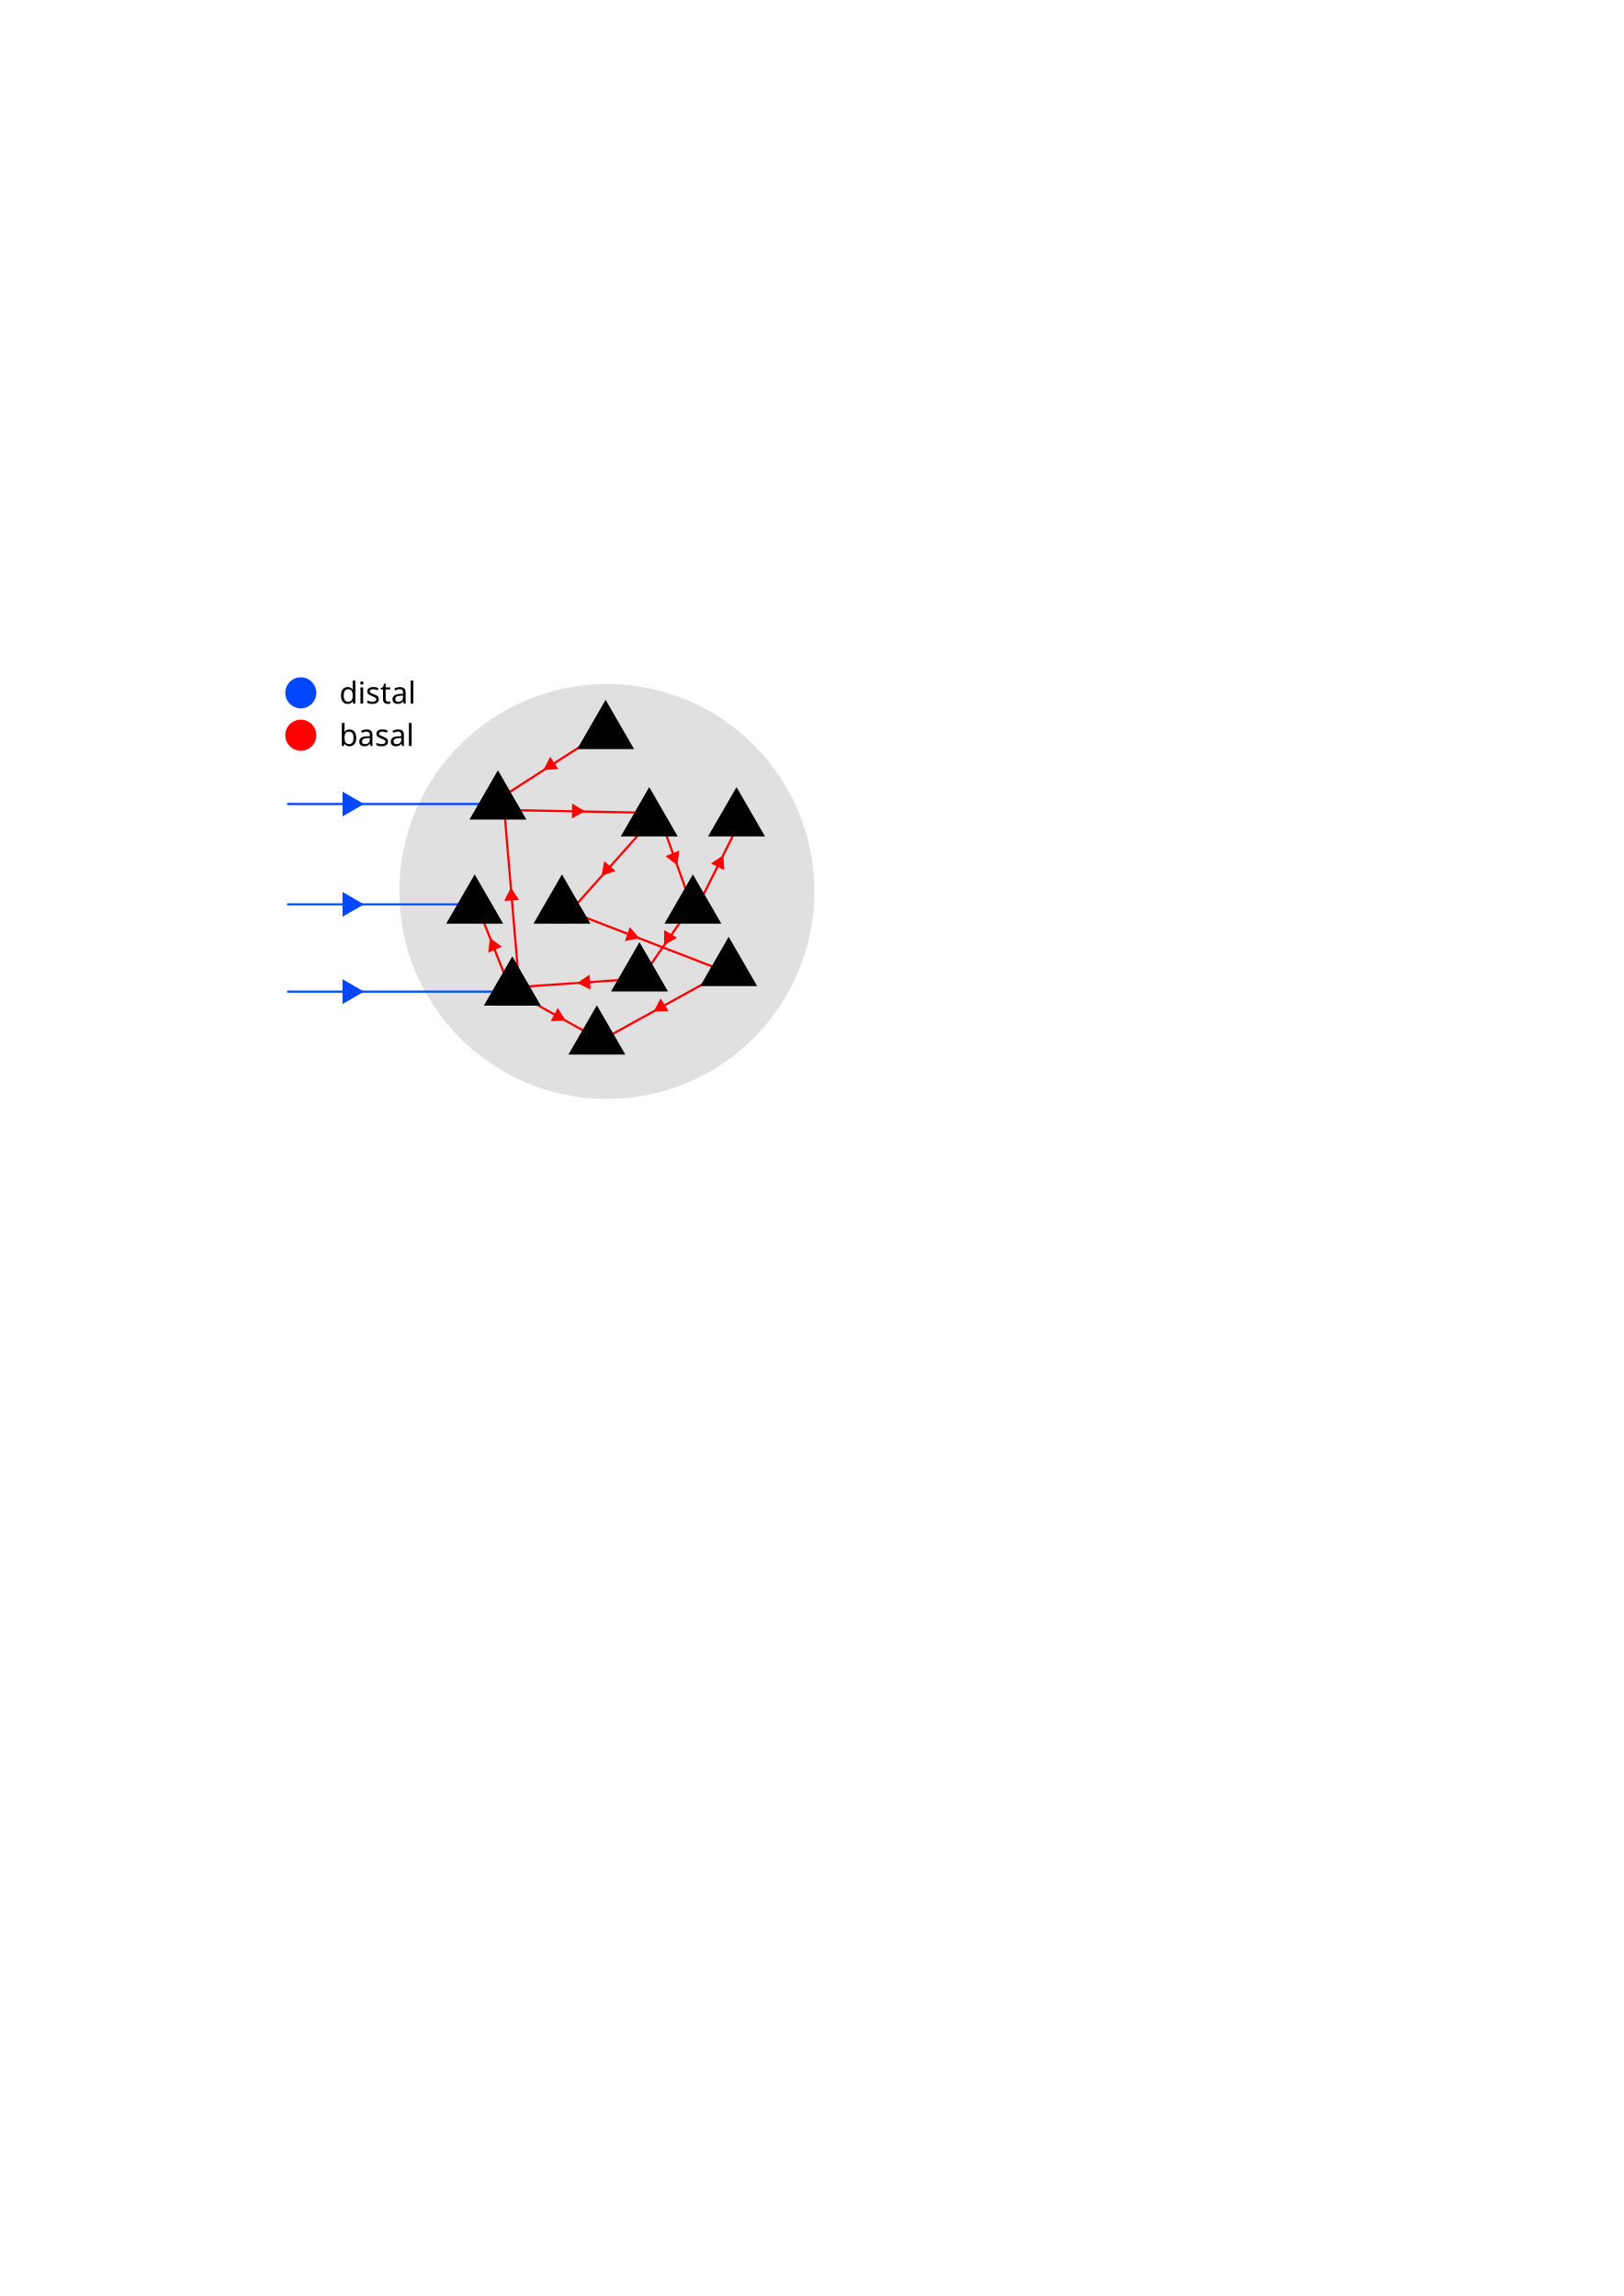
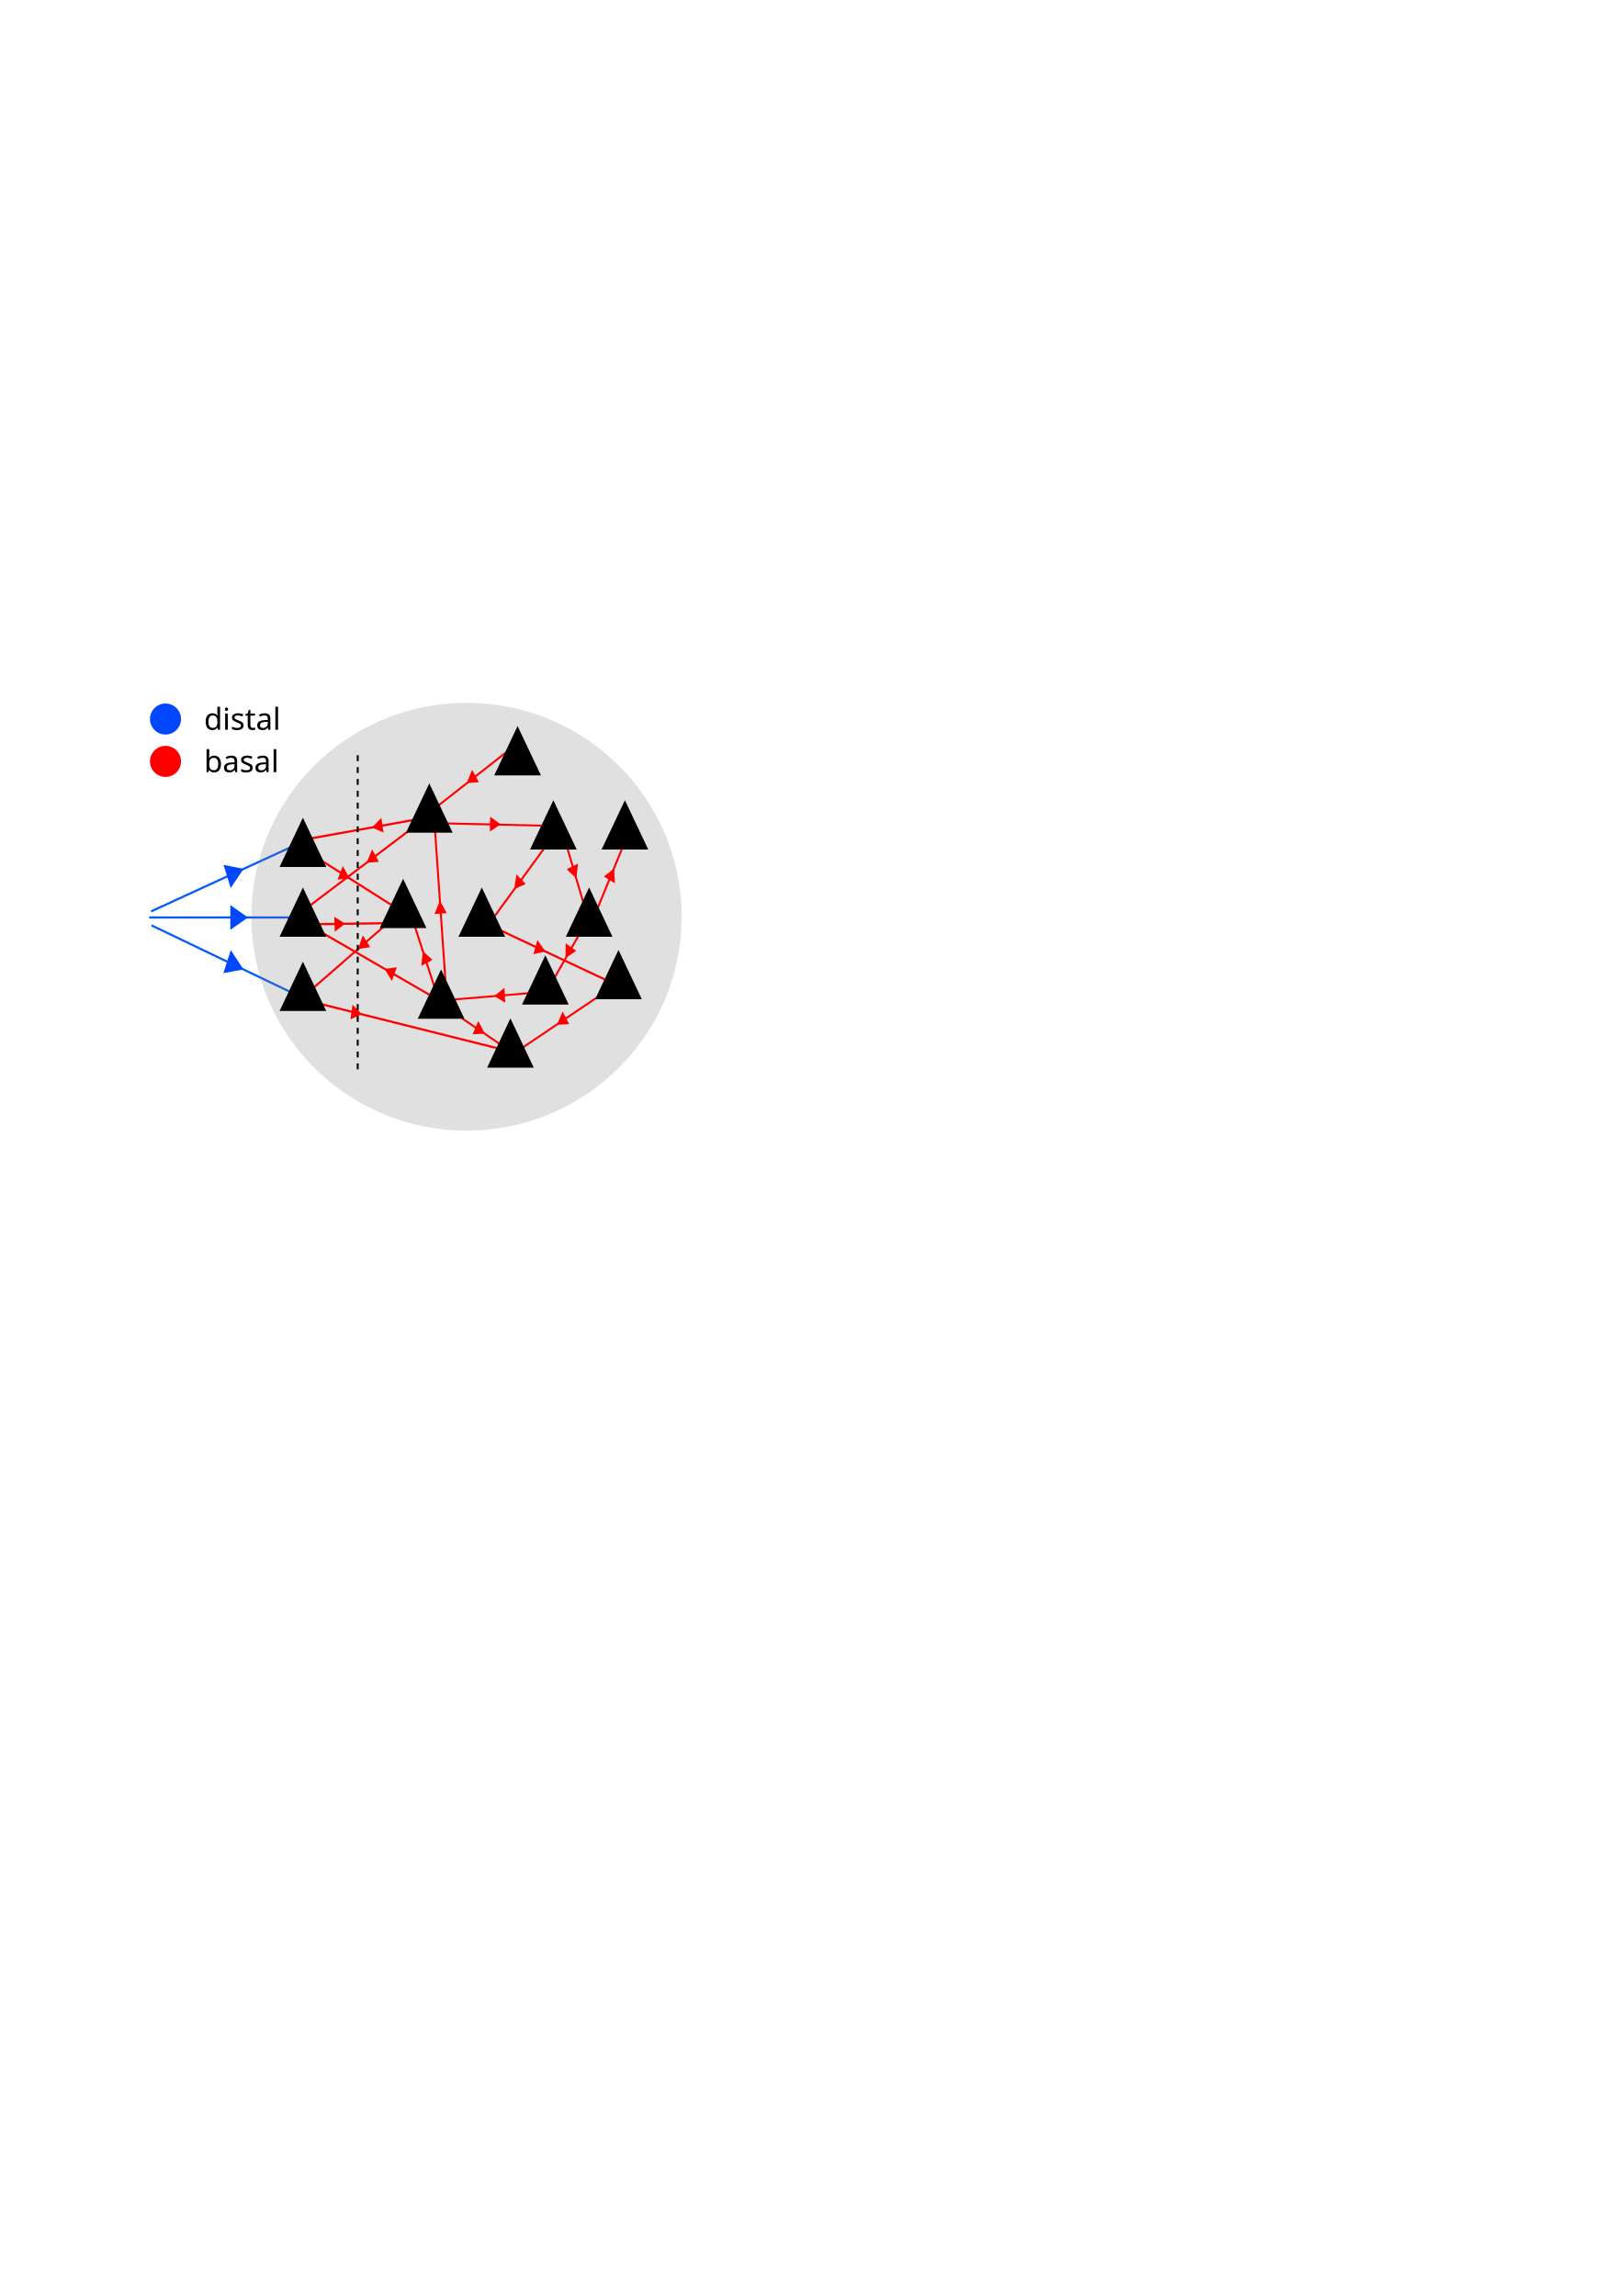
<svg xmlns="http://www.w3.org/2000/svg" width="210mm" height="297mm" viewBox="0 0 744.094 1052.362" id="svg2" version="1.1">
  <defs id="defs4" />
  <g id="layer1">
-     <circle style="opacity:0.23;fill:#757575;fill-opacity:1;stroke:none;stroke-width:1;stroke-miterlimit:4;stroke-dasharray:none;stroke-opacity:1" id="path4136" cx="278.095" cy="408.603" r="95.086" />
-     <path style="fill:none;fill-rule:evenodd;stroke:#ff0000;stroke-width:1px;stroke-linecap:butt;stroke-linejoin:miter;stroke-opacity:1" d="m 234.057,371.321 63.39,1.219" id="path4160" />
-     <path id="path4162" d="m 232.913,363.411 42.923,-27.609" style="fill:none;fill-rule:evenodd;stroke:#ff0000;stroke-width:1px;stroke-linecap:butt;stroke-linejoin:miter;stroke-opacity:1" />
-     <path style="fill:none;fill-rule:evenodd;stroke:#0047ff;stroke-width:1px;stroke-linecap:butt;stroke-linejoin:miter;stroke-opacity:1" d="m 131.598,368.511 93.67,0" id="path4182" />
-     <path style="fill:none;fill-rule:evenodd;stroke:#ff0000;stroke-width:1px;stroke-linecap:butt;stroke-linejoin:miter;stroke-opacity:1" d="m 256.481,423.145 37.641,-42.238" id="path4164" />
-     <path id="path4184" d="m 131.598,414.511 85.05,0" style="fill:none;fill-rule:evenodd;stroke:#005bff;stroke-width:1px;stroke-linecap:butt;stroke-linejoin:miter;stroke-opacity:1" />
-     <path id="path4166" d="m 236.93,452.448 59.676,-4.134" style="fill:none;fill-rule:evenodd;stroke:#ff0000;stroke-width:1px;stroke-linecap:butt;stroke-linejoin:miter;stroke-opacity:1" />
-     <path style="fill:none;fill-rule:evenodd;stroke:#ff0000;stroke-width:1px;stroke-linecap:butt;stroke-linejoin:miter;stroke-opacity:1" d="M 233.943,453.652 215.479,406.882" id="path4168" />
-     <path style="opacity:1;fill:#000000;fill-opacity:1;stroke:none;stroke-width:1;stroke-miterlimit:4;stroke-dasharray:none;stroke-opacity:1" id="path4138" d="m 290.578,343.365 -13.046,0 -13.046,0 6.523,-11.298 6.523,-11.298 6.523,11.298 z" />
-     <path id="path4170" d="m 237.777,450.162 -6.627,-78.392" style="fill:none;fill-rule:evenodd;stroke:#ff0000;stroke-width:1px;stroke-linecap:butt;stroke-linejoin:miter;stroke-opacity:1" />
-     <path style="fill:none;fill-rule:evenodd;stroke:#0055ff;stroke-width:1px;stroke-linecap:butt;stroke-linejoin:miter;stroke-opacity:1" d="m 131.598,454.511 104.014,0" id="path4186" />
-     <path style="fill:none;fill-rule:evenodd;stroke:#ff0000;stroke-width:1px;stroke-linecap:butt;stroke-linejoin:miter;stroke-opacity:1" d="m 294.314,447.722 25.365,-36.535" id="path4172" />
-     <path d="m 241.232,375.645 -13.046,0 -13.046,0 6.523,-11.298 6.523,-11.298 6.523,11.298 z" id="path4140" style="opacity:1;fill:#000000;fill-opacity:1;stroke:none;stroke-width:1;stroke-miterlimit:4;stroke-dasharray:none;stroke-opacity:1" />
-     <path style="fill:none;fill-rule:evenodd;stroke:#ff0000;stroke-width:1px;stroke-linecap:butt;stroke-linejoin:miter;stroke-opacity:1" d="m 303.137,376.603 15.035,41.854 21.13,-42.26" id="path4174" />
-     <path style="opacity:1;fill:#000000;fill-opacity:1;stroke:none;stroke-width:1;stroke-miterlimit:4;stroke-dasharray:none;stroke-opacity:1" id="path4142" d="m 310.578,383.365 -13.046,0 -13.046,0 6.523,-11.298 6.523,-11.298 6.523,11.298 z" />
-     <path style="fill:none;fill-rule:evenodd;stroke:#ff0000;stroke-width:1px;stroke-linecap:butt;stroke-linejoin:miter;stroke-opacity:1" d="m 237.714,455.842 38.603,21.537" id="path4176" />
-     <path style="fill:none;fill-rule:evenodd;stroke:#ff0000;stroke-width:1px;stroke-linecap:butt;stroke-linejoin:miter;stroke-opacity:1" d="M 332.394,445.276 262.908,418.457" id="path4178" />
-     <path d="m 270.578,423.365 -13.046,0 -13.046,0 6.523,-11.298 6.523,-11.298 6.523,11.298 z" id="path4144" style="opacity:1;fill:#000000;fill-opacity:1;stroke:none;stroke-width:1;stroke-miterlimit:4;stroke-dasharray:none;stroke-opacity:1" />
-     <path style="opacity:1;fill:#000000;fill-opacity:1;stroke:none;stroke-width:1;stroke-miterlimit:4;stroke-dasharray:none;stroke-opacity:1" id="path4146" d="m 230.578,423.365 -13.046,0 -13.046,0 6.523,-11.298 6.523,-11.298 6.523,11.298 z" />
-     <path style="fill:none;fill-rule:evenodd;stroke:#ff0000;stroke-width:1px;stroke-linecap:butt;stroke-linejoin:miter;stroke-opacity:1" d="m 330.362,446.496 -53.638,29.663" id="path4180" />
-     <path d="m 247.823,460.927 -13.046,0 -13.046,0 6.523,-11.298 6.523,-11.298 6.523,11.298 z" id="path4148" style="opacity:1;fill:#000000;fill-opacity:1;stroke:none;stroke-width:1;stroke-miterlimit:4;stroke-dasharray:none;stroke-opacity:1" />
-     <path style="opacity:1;fill:#000000;fill-opacity:1;stroke:none;stroke-width:1;stroke-miterlimit:4;stroke-dasharray:none;stroke-opacity:1" id="path4150" d="m 330.578,423.365 -13.046,0 -13.046,0 6.523,-11.298 6.523,-11.298 6.523,11.298 z" />
-     <path d="m 306.108,454.426 -13.046,0 -13.046,0 6.523,-11.298 6.523,-11.298 6.523,11.298 z" id="path4152" style="opacity:1;fill:#000000;fill-opacity:1;stroke:none;stroke-width:1;stroke-miterlimit:4;stroke-dasharray:none;stroke-opacity:1" />
-     <path style="opacity:1;fill:#000000;fill-opacity:1;stroke:none;stroke-width:1;stroke-miterlimit:4;stroke-dasharray:none;stroke-opacity:1" id="path4154" d="m 350.578,383.365 -13.046,0 -13.046,0 6.523,-11.298 6.523,-11.298 6.523,11.298 z" />
-     <path d="m 346.984,451.987 -13.046,0 -13.046,0 6.523,-11.298 6.523,-11.298 6.523,11.298 z" id="path4156" style="opacity:1;fill:#000000;fill-opacity:1;stroke:none;stroke-width:1;stroke-miterlimit:4;stroke-dasharray:none;stroke-opacity:1" />
-     <path style="opacity:1;fill:#000000;fill-opacity:1;stroke:none;stroke-width:1;stroke-miterlimit:4;stroke-dasharray:none;stroke-opacity:1" id="path4158" d="m 286.578,483.365 -13.046,0 -13.046,0 6.523,-11.298 6.523,-11.298 6.523,11.298 z" />
-     <text xml:space="preserve" style="font-style:normal;font-variant:normal;font-weight:500;font-stretch:normal;font-size:13.867px;line-height:125%;font-family:'CMU Sans Serif';-inkscape-font-specification:'CMU Sans Serif, Medium';text-align:start;letter-spacing:0px;word-spacing:0px;writing-mode:lr-tb;text-anchor:start;fill:#000000;fill-opacity:1;stroke:none;stroke-width:1px;stroke-linecap:butt;stroke-linejoin:miter;stroke-opacity:1" x="155.487" y="322.491" id="text4188">
-       <tspan id="tspan4190" x="155.487" y="322.491">distal</tspan>
-     </text>
-     <text id="text4192" y="341.905" x="155.487" style="font-style:normal;font-variant:normal;font-weight:500;font-stretch:normal;font-size:13.867px;line-height:125%;font-family:'CMU Sans Serif';-inkscape-font-specification:'CMU Sans Serif, Medium';text-align:start;letter-spacing:0px;word-spacing:0px;writing-mode:lr-tb;text-anchor:start;fill:#000000;fill-opacity:1;stroke:none;stroke-width:1px;stroke-linecap:butt;stroke-linejoin:miter;stroke-opacity:1" xml:space="preserve">
-       <tspan y="341.905" x="155.487" id="tspan4194">basal</tspan>
-     </text>
-     <circle style="opacity:1;fill:#0047ff;fill-opacity:1;stroke:none;stroke-width:1;stroke-miterlimit:4;stroke-dasharray:none;stroke-opacity:1" id="path4196" cx="137.848" cy="317.561" r="7.111" />
-     <circle r="7.111" cy="336.975" cx="137.848" id="circle4200" style="opacity:1;fill:#ff0000;fill-opacity:1;stroke:none;stroke-width:1;stroke-miterlimit:4;stroke-dasharray:none;stroke-opacity:1" />
-     <path style="opacity:1;fill:#0047ff;fill-opacity:1;stroke:none;stroke-width:1;stroke-miterlimit:4;stroke-dasharray:none;stroke-opacity:1" id="path4202" d="m 156.966,374.191 0,-5.68 0,-5.68 4.919,2.84 4.919,2.84 -4.919,2.84 z" />
-     <path d="m 156.966,420.191 0,-5.68 0,-5.68 4.919,2.84 4.919,2.84 -4.919,2.84 z" id="path4204" style="opacity:1;fill:#0047ff;fill-opacity:1;stroke:none;stroke-width:1;stroke-miterlimit:4;stroke-dasharray:none;stroke-opacity:1" />
-     <path style="opacity:1;fill:#0047ff;fill-opacity:1;stroke:none;stroke-width:1;stroke-miterlimit:4;stroke-dasharray:none;stroke-opacity:1" id="path4206" d="m 156.966,460.191 0,-5.68 0,-5.68 4.919,2.84 4.919,2.84 -4.919,2.84 z" />
-     <path d="m 248.534,355.512 0,-5.68 0,-5.68 4.919,2.84 4.919,2.84 -4.919,2.84 z" id="path4208" style="opacity:1;fill:#ff0000;fill-opacity:1;stroke:none;stroke-width:1;stroke-miterlimit:4;stroke-dasharray:none;stroke-opacity:1" transform="matrix(0.5391611,0.2680851,-0.2680851,0.5391611,210.3888,94.623)" />
-     <path transform="matrix(0.5391611,0.2680851,-0.2680851,0.5391611,192.3888,154.623)" style="opacity:1;fill:#ff0000;fill-opacity:1;stroke:none;stroke-width:1;stroke-miterlimit:4;stroke-dasharray:none;stroke-opacity:1" id="path4210" d="m 248.534,355.512 0,-5.68 0,-5.68 4.919,2.84 4.919,2.84 -4.919,2.84 z" />
-     <path d="m 248.534,355.512 0,-5.68 0,-5.68 4.919,2.84 4.919,2.84 -4.919,2.84 z" id="path4212" style="opacity:1;fill:#ff0000;fill-opacity:1;stroke:none;stroke-width:1;stroke-miterlimit:4;stroke-dasharray:none;stroke-opacity:1" transform="matrix(0.5980171,0.07028456,-0.07028456,0.5980171,100.0951,206.5718)" />
-     <path d="m 248.534,355.512 0,-5.68 0,-5.68 4.919,2.84 4.919,2.84 -4.919,2.84 z" id="path4214" style="opacity:1;fill:#ff0000;fill-opacity:1;stroke:none;stroke-width:1;stroke-miterlimit:4;stroke-dasharray:none;stroke-opacity:1" transform="matrix(0.6020144,0.01195683,-0.01195683,0.6020144,116.6993,158.1473)" />
-     <path transform="matrix(0.5919562,0.1102369,-0.1102369,0.5919562,167.7152,163.6288)" style="opacity:1;fill:#ff0000;fill-opacity:1;stroke:none;stroke-width:1;stroke-miterlimit:4;stroke-dasharray:none;stroke-opacity:1" id="path4216" d="m 248.534,355.512 0,-5.68 0,-5.68 4.919,2.84 4.919,2.84 -4.919,2.84 z" />
-     <path d="m 248.534,355.512 0,-5.68 0,-5.68 4.919,2.84 4.919,2.84 -4.919,2.84 z" id="path4218" style="opacity:1;fill:#ff0000;fill-opacity:1;stroke:none;stroke-width:1;stroke-miterlimit:4;stroke-dasharray:none;stroke-opacity:1" transform="matrix(0.5680014,0.199847,-0.199847,0.5680014,216.2338,179.7313)" />
-     <path transform="matrix(0.3324854,0.5020138,-0.5020138,0.3324854,360.3331,207.5565)" style="opacity:1;fill:#ff0000;fill-opacity:1;stroke:none;stroke-width:1;stroke-miterlimit:4;stroke-dasharray:none;stroke-opacity:1" id="path4220" d="m 248.534,355.512 0,-5.68 0,-5.68 4.919,2.84 4.919,2.84 -4.919,2.84 z" />
-     <path d="m 248.534,355.512 0,-5.68 0,-5.68 4.919,2.84 4.919,2.84 -4.919,2.84 z" id="path4222" style="opacity:1;fill:#ff0000;fill-opacity:1;stroke:none;stroke-width:1;stroke-miterlimit:4;stroke-dasharray:none;stroke-opacity:1" transform="matrix(0.6020741,0.00843189,-0.00843189,0.6020741,157.6685,217.0156)" />
-     <path transform="matrix(0.5325617,0.2809669,-0.2809669,0.5325617,267.0601,204.5022)" style="opacity:1;fill:#ff0000;fill-opacity:1;stroke:none;stroke-width:1;stroke-miterlimit:4;stroke-dasharray:none;stroke-opacity:1" id="path4224" d="m 248.534,355.512 0,-5.68 0,-5.68 4.919,2.84 4.919,2.84 -4.919,2.84 z" />
-     <path d="m 248.534,355.512 0,-5.68 0,-5.68 4.919,2.84 4.919,2.84 -4.919,2.84 z" id="path4226" style="opacity:1;fill:#ff0000;fill-opacity:1;stroke:none;stroke-width:1;stroke-miterlimit:4;stroke-dasharray:none;stroke-opacity:1" transform="matrix(0.5325617,0.2809669,-0.2809669,0.5325617,219.9236,208.8705)" />
-     <path transform="matrix(0.3306775,0.5032065,-0.5032065,0.3306775,422.4953,153.1367)" style="opacity:1;fill:#ff0000;fill-opacity:1;stroke:none;stroke-width:1;stroke-miterlimit:4;stroke-dasharray:none;stroke-opacity:1" id="path4228" d="m 248.534,355.512 0,-5.68 0,-5.68 4.919,2.84 4.919,2.84 -4.919,2.84 z" />
-     <path d="m 248.534,355.512 0,-5.68 0,-5.68 4.919,2.84 4.919,2.84 -4.919,2.84 z" id="path4230" style="opacity:1;fill:#ff0000;fill-opacity:1;stroke:none;stroke-width:1;stroke-miterlimit:4;stroke-dasharray:none;stroke-opacity:1" transform="matrix(0.2256869,0.5582381,-0.5582381,0.2256869,447.3535,173.4221)" />
+     <g id="g4851" transform="translate(-62,12)">
+       <text id="text4188" y="322.491" x="155.487" style="font-style:normal;font-variant:normal;font-weight:500;font-stretch:normal;font-size:13.867px;line-height:125%;font-family:'CMU Sans Serif';-inkscape-font-specification:'CMU Sans Serif, Medium';text-align:start;letter-spacing:0px;word-spacing:0px;writing-mode:lr-tb;text-anchor:start;fill:#000000;fill-opacity:1;stroke:none;stroke-width:1px;stroke-linecap:butt;stroke-linejoin:miter;stroke-opacity:1" xml:space="preserve">
+         <tspan y="322.491" x="155.487" id="tspan4190">distal</tspan>
+       </text>
+       <text xml:space="preserve" style="font-style:normal;font-variant:normal;font-weight:500;font-stretch:normal;font-size:13.867px;line-height:125%;font-family:'CMU Sans Serif';-inkscape-font-specification:'CMU Sans Serif, Medium';text-align:start;letter-spacing:0px;word-spacing:0px;writing-mode:lr-tb;text-anchor:start;fill:#000000;fill-opacity:1;stroke:none;stroke-width:1px;stroke-linecap:butt;stroke-linejoin:miter;stroke-opacity:1" x="155.487" y="341.905" id="text4192">
+         <tspan id="tspan4194" x="155.487" y="341.905">basal</tspan>
+       </text>
+       <circle r="7.111" cy="317.561" cx="137.848" id="path4196" style="opacity:1;fill:#0047ff;fill-opacity:1;stroke:none;stroke-width:1;stroke-miterlimit:4;stroke-dasharray:none;stroke-opacity:1" />
+       <circle style="opacity:1;fill:#ff0000;fill-opacity:1;stroke:none;stroke-width:1;stroke-miterlimit:4;stroke-dasharray:none;stroke-opacity:1" id="circle4200" cx="137.848" cy="336.975" r="7.111" />
+     </g>
+     <g id="g4835" transform="matrix(0.8198249,0,0,1,9.663864,6.010356)">
+       <path style="fill:none;fill-rule:evenodd;stroke:#005bff;stroke-width:1px;stroke-linecap:butt;stroke-linejoin:miter;stroke-opacity:1" d="m 71.598,414.511 85.05,0" id="path4184" />
+       <path style="opacity:1;fill:#0047ff;fill-opacity:1;stroke:none;stroke-width:1;stroke-miterlimit:4;stroke-dasharray:none;stroke-opacity:1" id="path4204" d="m 116.966,420.191 0,-5.68 0,-5.68 4.919,2.84 4.919,2.84 -4.919,2.84 z" />
+     </g>
+     <g id="g4839" transform="matrix(0.7671782,-0.3525765,0.289051,0.935783,-105.4694,55.06633)">
+       <path id="path4841" d="m 71.598,414.511 85.05,0" style="fill:none;fill-rule:evenodd;stroke:#005bff;stroke-width:1px;stroke-linecap:butt;stroke-linejoin:miter;stroke-opacity:1" />
+       <path d="m 116.966,420.191 0,-5.68 0,-5.68 4.919,2.84 4.919,2.84 -4.919,2.84 z" id="path4843" style="opacity:1;fill:#0047ff;fill-opacity:1;stroke:none;stroke-width:1;stroke-miterlimit:4;stroke-dasharray:none;stroke-opacity:1" />
+     </g>
+     <g id="g4845" transform="matrix(0.7629497,0.3659737,-0.3000344,0.9306252,139.1956,12.18775)">
+       <path id="path4847" d="m 71.598,414.511 85.05,0" style="fill:none;fill-rule:evenodd;stroke:#005bff;stroke-width:1px;stroke-linecap:butt;stroke-linejoin:miter;stroke-opacity:1" />
+       <path d="m 116.966,420.191 0,-5.68 0,-5.68 4.919,2.84 4.919,2.84 -4.919,2.84 z" id="path4849" style="opacity:1;fill:#0047ff;fill-opacity:1;stroke:none;stroke-width:1;stroke-miterlimit:4;stroke-dasharray:none;stroke-opacity:1" />
+     </g>
+     <ellipse style="opacity:0.23;fill:#757575;fill-opacity:1;stroke:none;stroke-width:1;stroke-miterlimit:4;stroke-dasharray:none;stroke-opacity:1" id="path4136" cx="213.8" cy="420.172" rx="98.591" ry="98.028" />
+     <g transform="matrix(-0.8175424,-0.07456891,0.06113345,-0.9972159,389.5733,894.834)" id="g4795">
+       <path id="path4797" d="M 332.394,445.276 262.908,418.457" style="fill:none;fill-rule:evenodd;stroke:#ff0000;stroke-width:1px;stroke-linecap:butt;stroke-linejoin:miter;stroke-opacity:1" />
+       <path transform="matrix(0.5680014,0.199847,-0.199847,0.5680014,216.2338,179.7313)" style="opacity:1;fill:#ff0000;fill-opacity:1;stroke:none;stroke-width:1;stroke-miterlimit:4;stroke-dasharray:none;stroke-opacity:1" id="path4799" d="m 248.534,355.512 0,-5.68 0,-5.68 4.919,2.84 4.919,2.84 -4.919,2.84 z" />
+     </g>
+     <g transform="matrix(0.8147328,0.1112823,-0.09123199,0.9937888,-39.27171,-57.37976)" id="g4811">
+       <path id="path4813" d="M 332.394,445.276 262.908,418.457" style="fill:none;fill-rule:evenodd;stroke:#ff0000;stroke-width:1px;stroke-linecap:butt;stroke-linejoin:miter;stroke-opacity:1" />
+       <path transform="matrix(0.5680014,0.199847,-0.199847,0.5680014,216.2338,179.7313)" style="opacity:1;fill:#ff0000;fill-opacity:1;stroke:none;stroke-width:1;stroke-miterlimit:4;stroke-dasharray:none;stroke-opacity:1" id="path4815" d="m 248.534,355.512 0,-5.68 0,-5.68 4.919,2.84 4.919,2.84 -4.919,2.84 z" />
+     </g>
+     <g id="g4817" transform="matrix(-0.7136119,0.4922669,-0.4035726,-0.8704443,553.1842,609.3545)">
+       <path style="fill:none;fill-rule:evenodd;stroke:#ff0000;stroke-width:1px;stroke-linecap:butt;stroke-linejoin:miter;stroke-opacity:1" d="M 332.394,445.276 262.908,418.457" id="path4819" />
+       <path d="m 248.534,355.512 0,-5.68 0,-5.68 4.919,2.84 4.919,2.84 -4.919,2.84 z" id="path4821" style="opacity:1;fill:#ff0000;fill-opacity:1;stroke:none;stroke-width:1;stroke-miterlimit:4;stroke-dasharray:none;stroke-opacity:1" transform="matrix(0.5680014,0.199847,-0.199847,0.5680014,216.2338,179.7313)" />
+     </g>
+     <path style="fill:none;fill-rule:evenodd;stroke:#ff0000;stroke-width:0.905px;stroke-linecap:butt;stroke-linejoin:miter;stroke-opacity:1" d="m 201.55,377.331 51.969,1.219" id="path4160" />
+     <path id="path4162" d="M 200.612,369.422 235.801,341.812" style="fill:none;fill-rule:evenodd;stroke:#ff0000;stroke-width:0.905px;stroke-linecap:butt;stroke-linejoin:miter;stroke-opacity:1" />
+     <path style="fill:none;fill-rule:evenodd;stroke:#ff0000;stroke-width:0.905px;stroke-linecap:butt;stroke-linejoin:miter;stroke-opacity:1" d="m 219.934,429.155 30.859,-42.238" id="path4164" />
+     <path id="path4166" d="m 203.905,458.458 48.924,-4.134" style="fill:none;fill-rule:evenodd;stroke:#ff0000;stroke-width:0.905px;stroke-linecap:butt;stroke-linejoin:miter;stroke-opacity:1" />
+     <path style="fill:none;fill-rule:evenodd;stroke:#ff0000;stroke-width:0.905px;stroke-linecap:butt;stroke-linejoin:miter;stroke-opacity:1" d="M 201.456,459.662 186.319,412.892" id="path4168" />
+     <path style="opacity:1;fill:#000000;fill-opacity:1;stroke:none;stroke-width:1;stroke-miterlimit:4;stroke-dasharray:none;stroke-opacity:1" id="path4138" d="m 290.578,349.365 -13.046,0 -13.046,0 6.523,-11.298 6.523,-11.298 6.523,11.298 z" transform="matrix(0.8198249,0,0,1,9.663864,6.010356)" />
+     <g id="g4789" transform="matrix(-0.494164,0.7979167,-0.654152,-0.6027677,594.1871,420.808)">
+       <path style="fill:none;fill-rule:evenodd;stroke:#ff0000;stroke-width:1px;stroke-linecap:butt;stroke-linejoin:miter;stroke-opacity:1" d="M 332.394,445.276 262.908,418.457" id="path4791" />
+       <path d="m 248.534,355.512 0,-5.68 0,-5.68 4.919,2.84 4.919,2.84 -4.919,2.84 z" id="path4793" style="opacity:1;fill:#ff0000;fill-opacity:1;stroke:none;stroke-width:1;stroke-miterlimit:4;stroke-dasharray:none;stroke-opacity:1" transform="matrix(0.5680014,0.199847,-0.199847,0.5680014,216.2338,179.7313)" />
+     </g>
+     <g transform="matrix(-0.4506978,0.83533,-0.6848243,-0.5497489,590.7019,426.6118)" id="g4829">
+       <path id="path4831" d="M 332.394,445.276 262.908,418.457" style="fill:none;fill-rule:evenodd;stroke:#ff0000;stroke-width:1px;stroke-linecap:butt;stroke-linejoin:miter;stroke-opacity:1" />
+       <path transform="matrix(0.5680014,0.199847,-0.199847,0.5680014,216.2338,179.7313)" style="opacity:1;fill:#ff0000;fill-opacity:1;stroke:none;stroke-width:1;stroke-miterlimit:4;stroke-dasharray:none;stroke-opacity:1" id="path4833" d="m 248.534,355.512 0,-5.68 0,-5.68 4.919,2.84 4.919,2.84 -4.919,2.84 z" />
+     </g>
+     <g transform="matrix(0.808474,-0.1658291,0.1359508,0.9861545,-129.5518,89.34968)" id="g4823">
+       <path id="path4825" d="M 372.883,460.993 262.908,418.457" style="fill:none;fill-rule:evenodd;stroke:#ff0000;stroke-width:1px;stroke-linecap:butt;stroke-linejoin:miter;stroke-opacity:1" />
+       <path transform="matrix(0.5680014,0.199847,-0.199847,0.5680014,216.2338,179.7313)" style="opacity:1;fill:#ff0000;fill-opacity:1;stroke:none;stroke-width:1;stroke-miterlimit:4;stroke-dasharray:none;stroke-opacity:1" id="path4827" d="m 248.534,355.512 0,-5.68 0,-5.68 4.919,2.84 4.919,2.84 -4.919,2.84 z" />
+     </g>
+     <path id="path4170" d="m 204.599,456.172 -5.433,-78.392" style="fill:none;fill-rule:evenodd;stroke:#ff0000;stroke-width:0.905px;stroke-linecap:butt;stroke-linejoin:miter;stroke-opacity:1" />
+     <path style="fill:none;fill-rule:evenodd;stroke:#ff0000;stroke-width:0.905px;stroke-linecap:butt;stroke-linejoin:miter;stroke-opacity:1" d="M 250.95,453.732 271.745,417.197" id="path4172" />
+     <path d="m 241.232,375.645 -13.046,0 -13.046,0 6.523,-11.298 6.523,-11.298 6.523,11.298 z" id="path4140" style="opacity:1;fill:#000000;fill-opacity:1;stroke:none;stroke-width:1;stroke-miterlimit:4;stroke-dasharray:none;stroke-opacity:1" transform="matrix(0.8198249,0,0,1,9.663864,6.010356)" />
+     <path style="fill:none;fill-rule:evenodd;stroke:#ff0000;stroke-width:0.905px;stroke-linecap:butt;stroke-linejoin:miter;stroke-opacity:1" d="m 258.183,382.614 12.326,41.854 17.323,-42.26" id="path4174" />
+     <path style="opacity:1;fill:#000000;fill-opacity:1;stroke:none;stroke-width:1;stroke-miterlimit:4;stroke-dasharray:none;stroke-opacity:1" id="path4142" d="m 310.578,383.365 -13.046,0 -13.046,0 6.523,-11.298 6.523,-11.298 6.523,11.298 z" transform="matrix(0.8198249,0,0,1,9.663864,6.010356)" />
+     <path style="fill:none;fill-rule:evenodd;stroke:#ff0000;stroke-width:0.905px;stroke-linecap:butt;stroke-linejoin:miter;stroke-opacity:1" d="m 204.548,461.852 31.648,21.537" id="path4176" />
+     <g id="g4785" transform="matrix(0.8198249,0,0,1,9.663864,6.010356)">
+       <path id="path4178" d="M 332.394,445.276 262.908,418.457" style="fill:none;fill-rule:evenodd;stroke:#ff0000;stroke-width:1px;stroke-linecap:butt;stroke-linejoin:miter;stroke-opacity:1" />
+       <path transform="matrix(0.5680014,0.199847,-0.199847,0.5680014,216.2338,179.7313)" style="opacity:1;fill:#ff0000;fill-opacity:1;stroke:none;stroke-width:1;stroke-miterlimit:4;stroke-dasharray:none;stroke-opacity:1" id="path4218" d="m 248.534,355.512 0,-5.68 0,-5.68 4.919,2.84 4.919,2.84 -4.919,2.84 z" />
+     </g>
+     <path d="m 270.578,423.365 -13.046,0 -13.046,0 6.523,-11.298 6.523,-11.298 6.523,11.298 z" id="path4144" style="opacity:1;fill:#000000;fill-opacity:1;stroke:none;stroke-width:1;stroke-miterlimit:4;stroke-dasharray:none;stroke-opacity:1" transform="matrix(0.8198249,0,0,1,9.663864,6.010356)" />
+     <g id="g4801" transform="matrix(0.7613586,-0.3708709,0.3040492,0.9286844,-195.7424,132.6613)">
+       <path style="fill:none;fill-rule:evenodd;stroke:#ff0000;stroke-width:1px;stroke-linecap:butt;stroke-linejoin:miter;stroke-opacity:1" d="M 332.394,445.276 262.908,418.457" id="path4803" />
+       <path d="m 248.534,355.512 0,-5.68 0,-5.68 4.919,2.84 4.919,2.84 -4.919,2.84 z" id="path4805" style="opacity:1;fill:#ff0000;fill-opacity:1;stroke:none;stroke-width:1;stroke-miterlimit:4;stroke-dasharray:none;stroke-opacity:1" transform="matrix(0.5680014,0.199847,-0.199847,0.5680014,216.2338,179.7313)" />
+     </g>
+     <path style="opacity:1;fill:#000000;fill-opacity:1;stroke:none;stroke-width:1;stroke-miterlimit:4;stroke-dasharray:none;stroke-opacity:1" id="path4146" d="m 170.578,423.365 -13.046,0 -13.046,0 6.523,-11.298 6.523,-11.298 6.523,11.298 z" transform="matrix(0.8198249,0,0,1,9.663864,6.010356)" />
+     <path style="fill:none;fill-rule:evenodd;stroke:#ff0000;stroke-width:0.905px;stroke-linecap:butt;stroke-linejoin:miter;stroke-opacity:1" d="m 280.503,452.506 -43.974,29.663" id="path4180" />
+     <path d="m 247.823,460.927 -13.046,0 -13.046,0 6.523,-11.298 6.523,-11.298 6.523,11.298 z" id="path4148" style="opacity:1;fill:#000000;fill-opacity:1;stroke:none;stroke-width:1;stroke-miterlimit:4;stroke-dasharray:none;stroke-opacity:1" transform="matrix(0.8198249,0,0,1,9.663864,6.010356)" />
+     <path style="opacity:1;fill:#000000;fill-opacity:1;stroke:none;stroke-width:1;stroke-miterlimit:4;stroke-dasharray:none;stroke-opacity:1" id="path4150" d="m 330.578,423.365 -13.046,0 -13.046,0 6.523,-11.298 6.523,-11.298 6.523,11.298 z" transform="matrix(0.8198249,0,0,1,9.663864,6.010356)" />
+     <path d="m 306.108,454.426 -13.046,0 -13.046,0 6.523,-11.298 6.523,-11.298 6.523,11.298 z" id="path4152" style="opacity:1;fill:#000000;fill-opacity:1;stroke:none;stroke-width:1;stroke-miterlimit:4;stroke-dasharray:none;stroke-opacity:1" transform="matrix(0.8198249,0,0,1,9.663864,6.010356)" />
+     <path style="opacity:1;fill:#000000;fill-opacity:1;stroke:none;stroke-width:1;stroke-miterlimit:4;stroke-dasharray:none;stroke-opacity:1" id="path4154" d="m 350.578,383.365 -13.046,0 -13.046,0 6.523,-11.298 6.523,-11.298 6.523,11.298 z" transform="matrix(0.8198249,0,0,1,9.663864,6.010356)" />
+     <path d="m 346.984,451.987 -13.046,0 -13.046,0 6.523,-11.298 6.523,-11.298 6.523,11.298 z" id="path4156" style="opacity:1;fill:#000000;fill-opacity:1;stroke:none;stroke-width:1;stroke-miterlimit:4;stroke-dasharray:none;stroke-opacity:1" transform="matrix(0.8198249,0,0,1,9.663864,6.010356)" />
+     <path style="opacity:1;fill:#000000;fill-opacity:1;stroke:none;stroke-width:1;stroke-miterlimit:4;stroke-dasharray:none;stroke-opacity:1" id="path4158" d="m 286.578,483.365 -13.046,0 -13.046,0 6.523,-11.298 6.523,-11.298 6.523,11.298 z" transform="matrix(0.8198249,0,0,1,9.663864,6.010356)" />
+     <path d="m 248.534,355.512 0,-5.68 0,-5.68 4.919,2.84 4.919,2.84 -4.919,2.84 z" id="path4208" style="opacity:1;fill:#ff0000;fill-opacity:1;stroke:none;stroke-width:1;stroke-miterlimit:4;stroke-dasharray:none;stroke-opacity:1" transform="matrix(0.4420177,0.2680851,-0.2197829,0.5391611,182.1458,100.6333)" />
+     <path transform="matrix(0.4420177,0.2680851,-0.2197829,0.5391611,167.389,160.6334)" style="opacity:1;fill:#ff0000;fill-opacity:1;stroke:none;stroke-width:1;stroke-miterlimit:4;stroke-dasharray:none;stroke-opacity:1" id="path4210" d="m 248.534,355.512 0,-5.68 0,-5.68 4.919,2.84 4.919,2.84 -4.919,2.84 z" />
+     <path d="m 248.534,355.512 0,-5.68 0,-5.68 4.919,2.84 4.919,2.84 -4.919,2.84 z" id="path4212" style="opacity:1;fill:#ff0000;fill-opacity:1;stroke:none;stroke-width:1;stroke-miterlimit:4;stroke-dasharray:none;stroke-opacity:1" transform="matrix(0.4902693,0.07028456,-0.05762103,0.5980171,91.72433,212.5821)" />
+     <path d="m 248.534,355.512 0,-5.68 0,-5.68 4.919,2.84 4.919,2.84 -4.919,2.84 z" id="path4214" style="opacity:1;fill:#ff0000;fill-opacity:1;stroke:none;stroke-width:1;stroke-miterlimit:4;stroke-dasharray:none;stroke-opacity:1" transform="matrix(0.4935464,0.01195683,-0.00980251,0.6020144,105.3369,164.1576)" />
+     <path transform="matrix(0.4853004,0.1102369,-0.09037498,0.5919562,147.161,169.6392)" style="opacity:1;fill:#ff0000;fill-opacity:1;stroke:none;stroke-width:1;stroke-miterlimit:4;stroke-dasharray:none;stroke-opacity:1" id="path4216" d="m 248.534,355.512 0,-5.68 0,-5.68 4.919,2.84 4.919,2.84 -4.919,2.84 z" />
+     <path transform="matrix(0.2725798,0.5020138,-0.4115634,0.3324854,305.0739,213.5669)" style="opacity:1;fill:#ff0000;fill-opacity:1;stroke:none;stroke-width:1;stroke-miterlimit:4;stroke-dasharray:none;stroke-opacity:1" id="path4220" d="m 248.534,355.512 0,-5.68 0,-5.68 4.919,2.84 4.919,2.84 -4.919,2.84 z" />
+     <path d="m 248.534,355.512 0,-5.68 0,-5.68 4.919,2.84 4.919,2.84 -4.919,2.84 z" id="path4222" style="opacity:1;fill:#ff0000;fill-opacity:1;stroke:none;stroke-width:1;stroke-miterlimit:4;stroke-dasharray:none;stroke-opacity:1" transform="matrix(0.4935954,0.00843189,-0.00691267,0.6020741,138.9245,223.026)" />
+     <path transform="matrix(0.4366074,0.2809669,-0.2303436,0.5325617,228.6064,210.5126)" style="opacity:1;fill:#ff0000;fill-opacity:1;stroke:none;stroke-width:1;stroke-miterlimit:4;stroke-dasharray:none;stroke-opacity:1" id="path4224" d="m 248.534,355.512 0,-5.68 0,-5.68 4.919,2.84 4.919,2.84 -4.919,2.84 z" />
+     <path d="m 248.534,355.512 0,-5.68 0,-5.68 4.919,2.84 4.919,2.84 -4.919,2.84 z" id="path4226" style="opacity:1;fill:#ff0000;fill-opacity:1;stroke:none;stroke-width:1;stroke-miterlimit:4;stroke-dasharray:none;stroke-opacity:1" transform="matrix(0.4366074,0.2809669,-0.2303436,0.5325617,189.9627,214.8808)" />
+     <path transform="matrix(0.2710976,0.5032065,-0.4125412,0.3306775,356.036,159.1471)" style="opacity:1;fill:#ff0000;fill-opacity:1;stroke:none;stroke-width:1;stroke-miterlimit:4;stroke-dasharray:none;stroke-opacity:1" id="path4228" d="m 248.534,355.512 0,-5.68 0,-5.68 4.919,2.84 4.919,2.84 -4.919,2.84 z" />
+     <path d="m 248.534,355.512 0,-5.68 0,-5.68 4.919,2.84 4.919,2.84 -4.919,2.84 z" id="path4230" style="opacity:1;fill:#ff0000;fill-opacity:1;stroke:none;stroke-width:1;stroke-miterlimit:4;stroke-dasharray:none;stroke-opacity:1" transform="matrix(0.1850237,0.5582381,-0.4576575,0.2256869,376.4154,179.4324)" />
+     <path d="m 226.578,419.365 -13.046,0 -13.046,0 6.523,-11.298 6.523,-11.298 6.523,11.298 z" id="path4783" style="opacity:1;fill:#000000;fill-opacity:1;stroke:none;stroke-width:1;stroke-miterlimit:4;stroke-dasharray:none;stroke-opacity:1" transform="matrix(0.8198249,0,0,1,9.663864,6.010356)" />
+     <path d="m 170.578,457.365 -13.046,0 -13.046,0 6.523,-11.298 6.523,-11.298 6.523,11.298 z" id="path4807" style="opacity:1;fill:#000000;fill-opacity:1;stroke:none;stroke-width:1;stroke-miterlimit:4;stroke-dasharray:none;stroke-opacity:1" transform="matrix(0.8198249,0,0,1,9.663864,6.010356)" />
+     <path style="opacity:1;fill:#000000;fill-opacity:1;stroke:none;stroke-width:1;stroke-miterlimit:4;stroke-dasharray:none;stroke-opacity:1" id="path4809" d="m 170.578,391.365 -13.046,0 -13.046,0 6.523,-11.298 6.523,-11.298 6.523,11.298 z" transform="matrix(0.8198249,0,0,1,9.663864,6.010356)" />
+     <path style="fill:none;fill-rule:evenodd;stroke:#000000;stroke-width:0.905;stroke-linecap:butt;stroke-linejoin:miter;stroke-miterlimit:4;stroke-dasharray:2.716, 2.716;stroke-dashoffset:0;stroke-opacity:1" d="m 163.931,346.166 0,146.136" id="path4859" />
  </g>
</svg>
